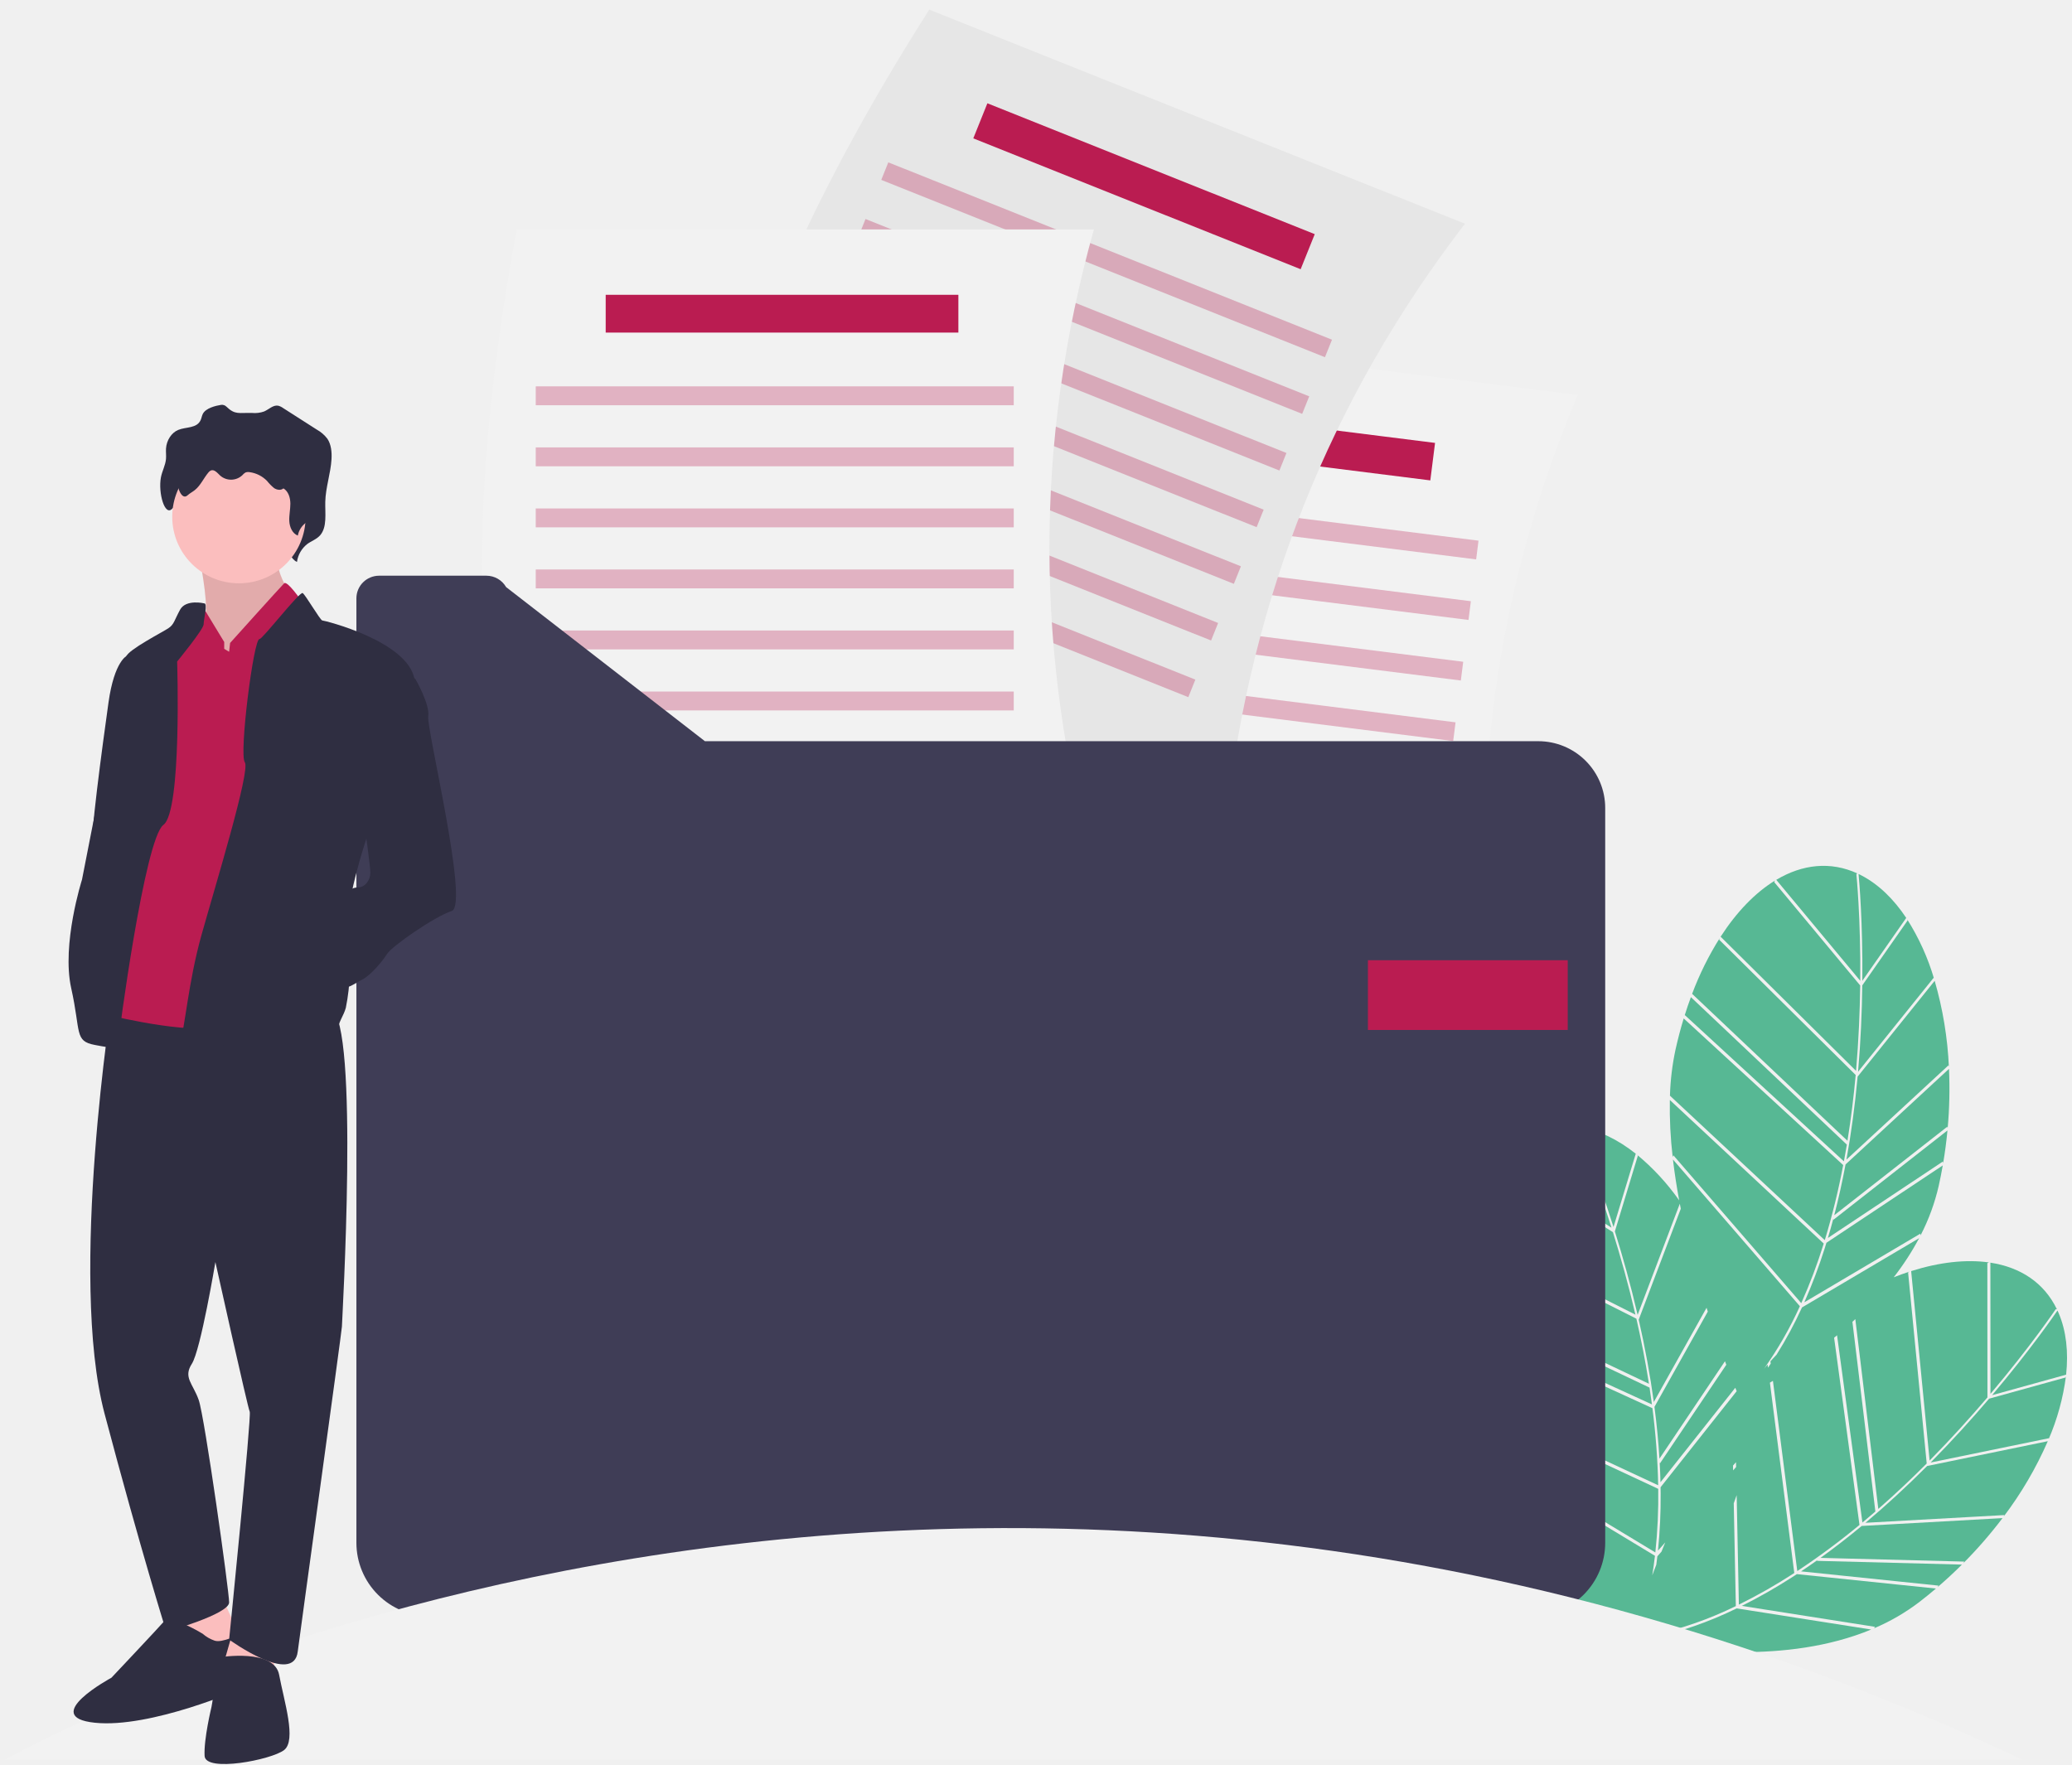
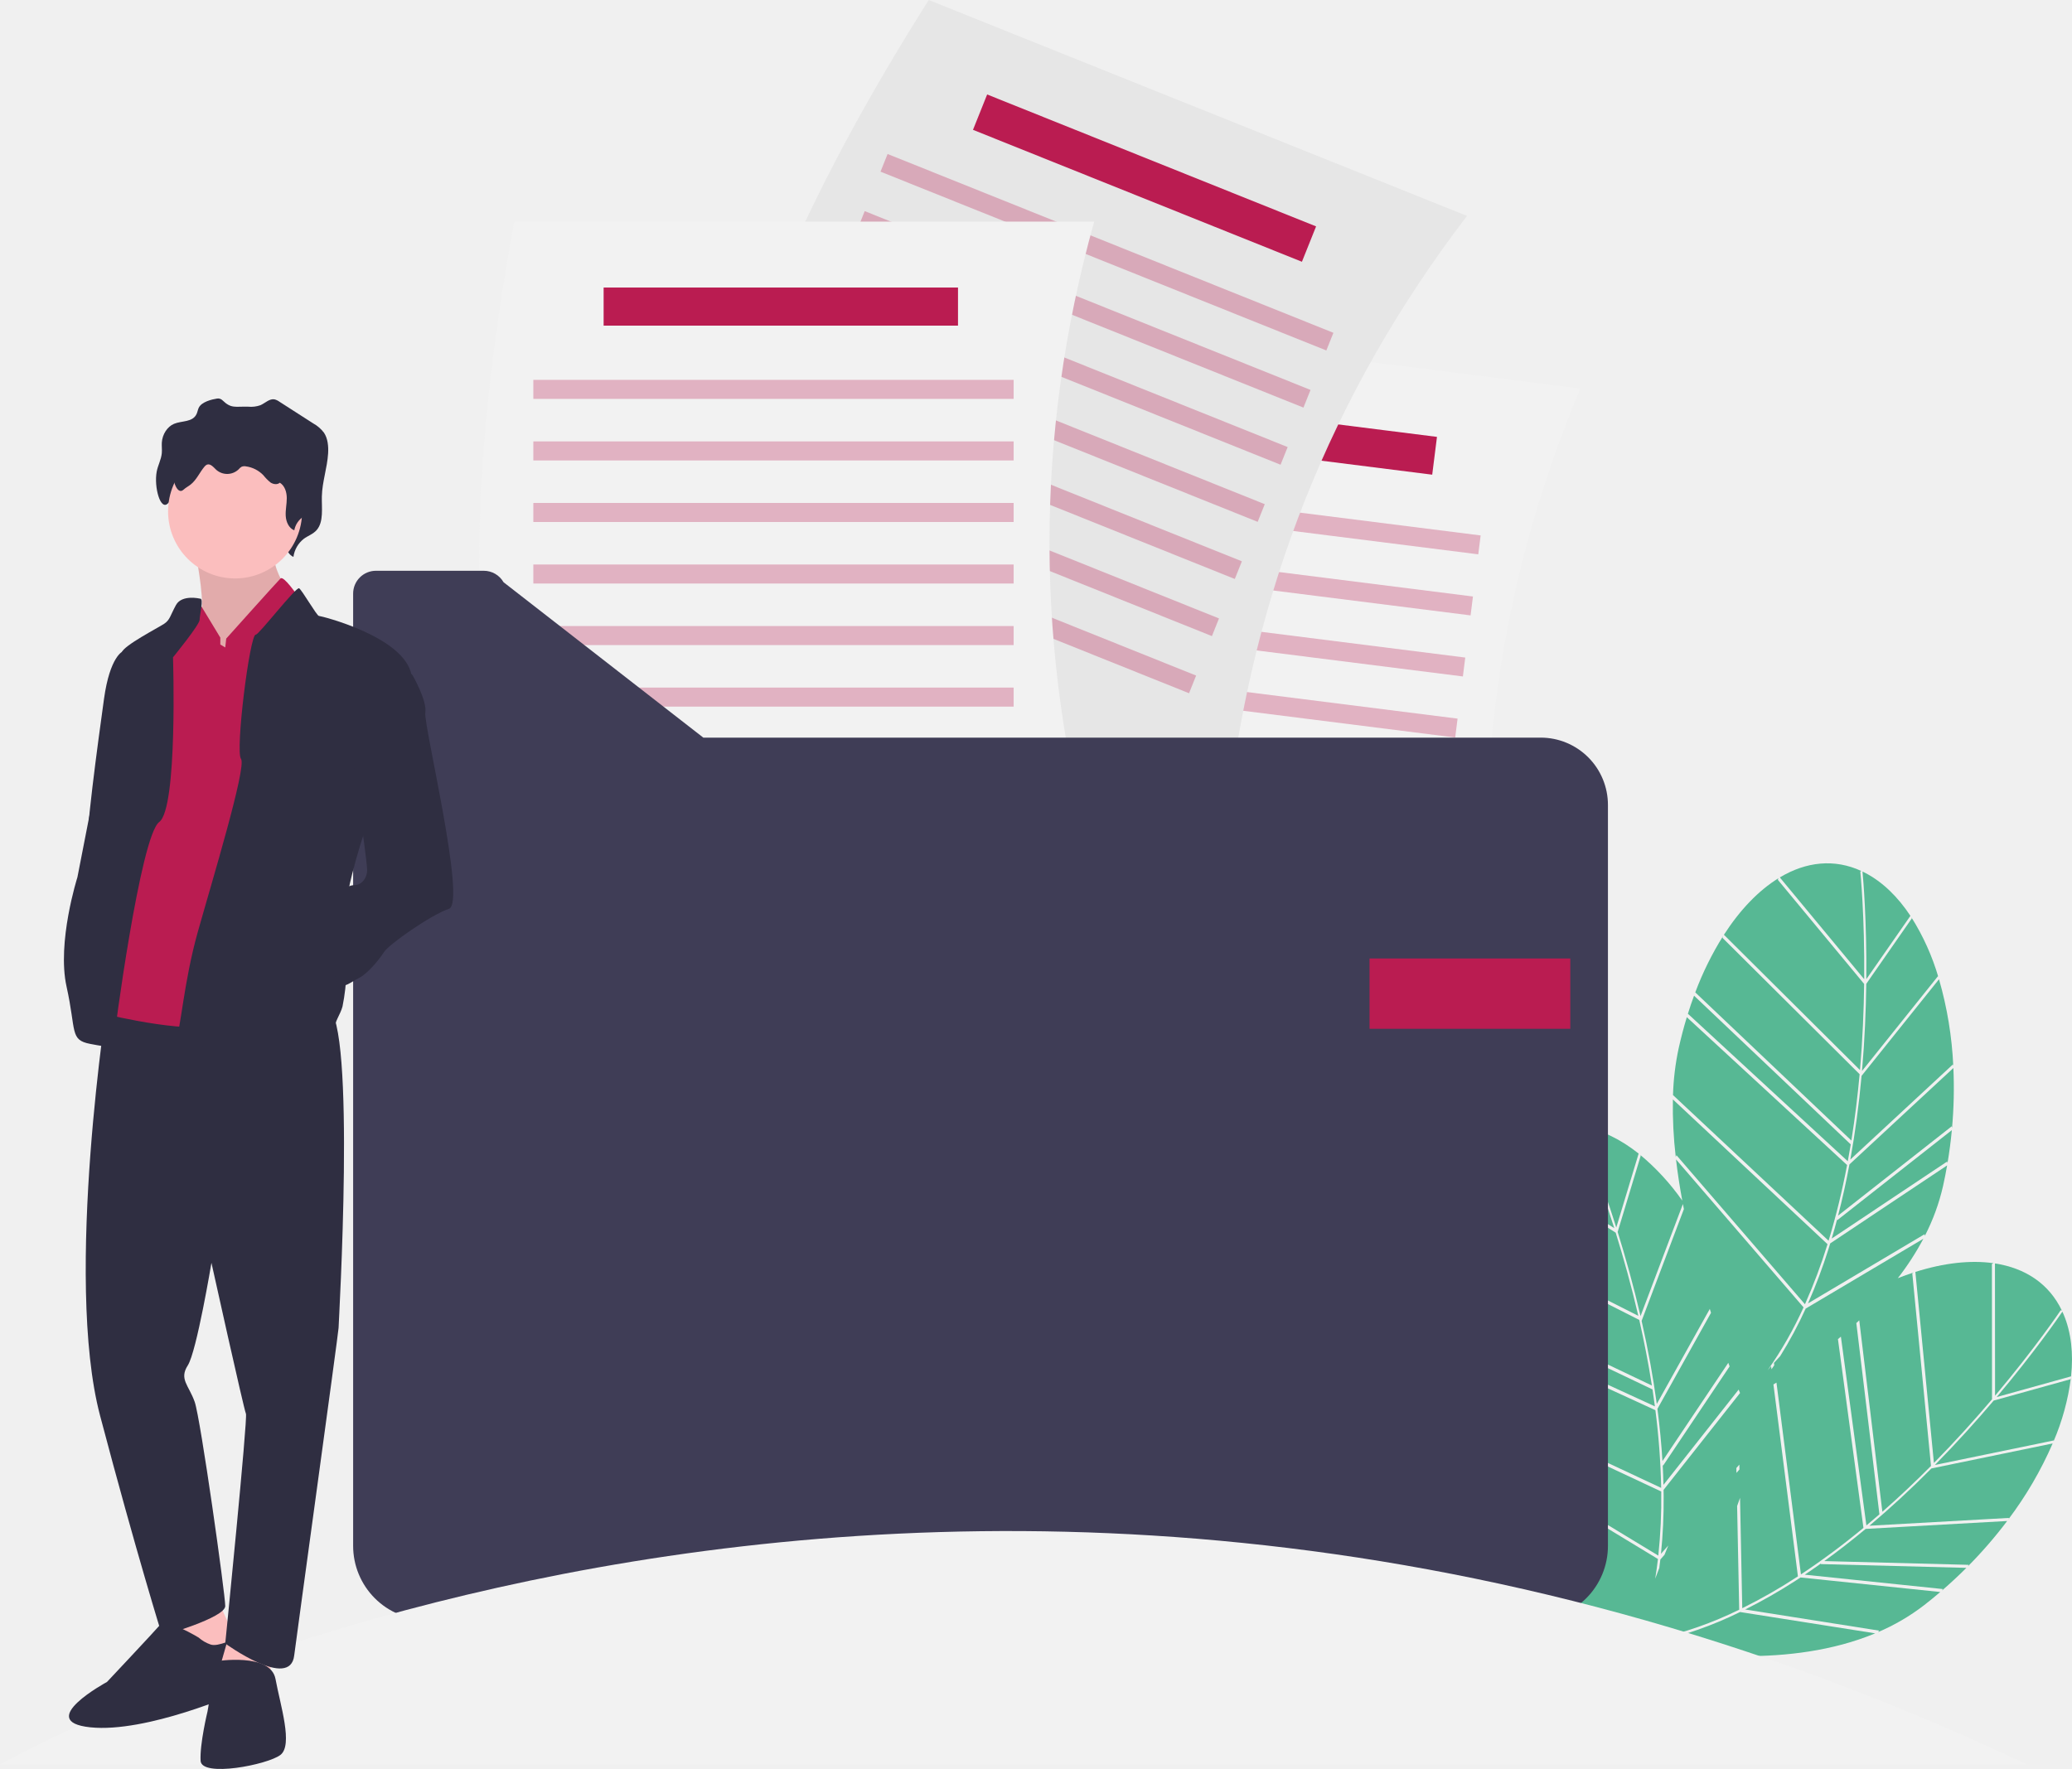
- <svg xmlns="http://www.w3.org/2000/svg" width="209" height="178" viewBox="0 0 209 178" fill="none">
+ <svg xmlns="http://www.w3.org/2000/svg" width="452" height="386" viewBox="0 0 452 386" fill="none">
  <g clip-path="url(#clip0)">
-     <path d="M187.847 99.412C187.813 102.053 187.692 105.012 187.42 108.13L195.048 98.643L195.101 98.792C194.477 96.651 193.553 94.608 192.357 92.725L192.418 92.864L187.847 99.412Z" fill="#57B894" />
-     <path d="M187.852 98.949L192.28 92.607C191.007 90.694 189.482 89.213 187.741 88.31C187.651 88.263 187.56 88.219 187.469 88.176C187.537 88.891 187.906 93.09 187.852 98.949Z" fill="#57B894" />
-     <path d="M196.002 117.359C196.189 116.253 196.335 115.15 196.438 114.049L184.936 123.06L184.92 122.98C184.747 123.63 184.567 124.269 184.379 124.897L195.975 117.184L196.002 117.359Z" fill="#57B894" />
-     <path d="M186.248 116.993L196.542 107.477L196.583 107.642C196.45 104.699 195.969 101.783 195.149 98.953L187.376 108.62C187.107 111.541 186.731 114.332 186.248 116.993Z" fill="#57B894" />
-     <path d="M187.18 108.454L173.41 94.805L173.469 94.639C172.352 96.416 171.418 98.302 170.682 100.267L186.352 115.091C186.725 112.774 186.992 110.536 187.18 108.454Z" fill="#57B894" />
-     <path d="M185.993 117.167C186.098 116.601 186.197 116.038 186.29 115.48L170.561 100.602L170.619 100.434C170.359 101.126 170.115 101.84 169.887 102.577L169.944 102.409L185.993 117.167Z" fill="#57B894" />
-     <path d="M185.018 122.602L196.425 113.667L196.458 113.837C196.638 111.842 196.683 109.836 196.592 107.834L186.158 117.479C185.826 119.252 185.445 120.96 185.018 122.602Z" fill="#57B894" />
-     <path d="M168.793 116.558L181.691 131.472C182.566 129.515 183.323 127.508 183.957 125.462L168.435 110.977C168.401 112.901 168.497 114.826 168.721 116.738L168.793 116.558Z" fill="#57B894" />
-     <path d="M187.249 88.176L187.354 88.121C184.646 86.874 181.812 87.188 179.169 88.764L187.641 98.951C187.697 92.612 187.256 88.238 187.249 88.176Z" fill="#57B894" />
-     <path d="M184.05 125.964C183.466 127.806 182.782 129.615 182.001 131.384L193.703 124.462L193.725 124.635C194.545 123.051 195.161 121.37 195.557 119.632C195.71 118.948 195.845 118.264 195.964 117.578L184.23 125.382C184.17 125.577 184.111 125.772 184.05 125.964Z" fill="#57B894" />
-     <path d="M187.635 99.422L178.969 89.001L179.036 88.842C177.053 90.059 175.182 91.989 173.558 94.501L187.217 108.039C187.483 104.957 187.602 102.033 187.635 99.422Z" fill="#57B894" />
-     <path d="M184.068 125.103C184.822 122.617 185.44 120.094 185.921 117.542L169.833 102.748C169.528 103.748 169.255 104.785 169.014 105.86C168.682 107.4 168.492 108.967 168.446 110.542L184.057 125.11L184.068 125.103Z" fill="#57B894" />
-     <path d="M200.641 141.109C198.926 143.122 196.94 145.324 194.737 147.552L206.678 145.098L206.625 145.247C207.513 143.201 208.107 141.04 208.391 138.828L208.348 138.974L200.641 141.109Z" fill="#57B894" />
-     <path d="M207.66 132.492C207.62 132.398 207.578 132.306 207.536 132.215C207.131 132.809 204.73 136.277 200.941 140.756L208.407 138.688C208.65 136.405 208.423 134.295 207.66 132.492Z" fill="#57B894" />
-     <path d="M183.315 157.4C182.766 157.791 182.219 158.168 181.672 158.532L195.535 159.969L195.444 160.121C196.296 159.388 197.114 158.631 197.898 157.849L183.276 157.472L183.315 157.4Z" fill="#57B894" />
-     <path d="M188.167 153.632L202.181 152.852L202.107 153.005C203.887 150.654 205.381 148.101 206.559 145.4L194.39 147.901C192.316 149.98 190.241 151.89 188.167 153.632Z" fill="#57B894" />
-     <path d="M183.632 157.171L198.131 157.546L198.048 157.698C199.463 156.276 200.78 154.76 201.991 153.16L187.787 153.951C186.397 155.105 185.012 156.178 183.632 157.171Z" fill="#57B894" />
-     <path d="M166.373 165.313C166.469 165.204 166.567 165.093 166.667 164.977C169.584 164.337 172.412 163.35 175.092 162.036L174.882 151.663C174.984 151.392 175.081 151.119 175.175 150.844L175.398 161.886C177.323 160.936 179.189 159.872 180.987 158.699L178.528 139.495C178.628 139.436 178.729 139.375 178.833 139.312L181.288 158.492L181.302 158.493C183.471 157.058 185.561 155.508 187.564 153.849L185.004 134.96C185.103 134.879 185.202 134.797 185.301 134.714L187.86 153.603C188.303 153.234 188.739 152.864 189.167 152.493L186.85 133.356C186.948 133.266 187.046 133.175 187.144 133.083L189.463 152.235C191.232 150.688 192.868 149.134 194.345 147.65L192.467 128.378L192.619 128.287C192.091 128.458 191.555 128.652 191.016 128.864C191.982 127.625 192.84 126.305 193.579 124.918L181.765 131.906C181.018 133.546 180.162 135.135 179.205 136.663C178.995 136.885 178.787 137.11 178.581 137.34L178.611 137.575C178.519 137.711 178.427 137.846 178.334 137.98L178.294 137.668C178.177 137.803 178.06 137.941 177.944 138.079C179.342 136.098 180.55 133.99 181.551 131.783L168.748 116.979C168.909 118.354 169.124 119.735 169.377 121.103C168.168 119.379 166.732 117.826 165.108 116.484L165.208 116.599L162.891 124.234C163.677 126.757 164.479 129.608 165.186 132.657L169.441 121.441C169.473 121.611 169.506 121.78 169.539 121.949L165.296 133.136C165.946 135.997 166.453 138.767 166.818 141.447L172.139 131.939C172.181 132.069 172.222 132.198 172.263 132.326L166.883 141.937C167.116 143.726 167.284 145.467 167.387 147.162L173.996 137.332C174.041 137.453 174.086 137.572 174.13 137.689L167.45 147.622L167.411 147.551C167.448 148.223 167.474 148.886 167.49 149.541L175.036 140.011C175.086 140.134 175.133 140.248 175.176 140.353L167.499 150.048C167.502 150.251 167.506 150.455 167.508 150.657C167.523 152.589 167.434 154.52 167.239 156.442L167.972 155.611C167.842 155.925 167.716 156.234 167.593 156.539L167.176 157.012C167.143 157.298 167.107 157.582 167.068 157.864C166.926 158.23 166.79 158.587 166.659 158.934C166.765 158.281 166.857 157.623 166.934 156.961L150.17 146.829C154.999 157.319 163.512 167.072 164.057 167.691C164.423 166.902 164.753 166.096 165.048 165.272C165.148 165.256 165.248 165.24 165.348 165.223C165.313 165.322 165.279 165.422 165.244 165.52C165.192 165.529 165.139 165.538 165.087 165.546C165.13 165.556 165.176 165.566 165.223 165.576C165.014 166.153 164.79 166.718 164.552 167.268C164.887 166.931 165.39 166.409 165.998 165.734C169.849 166.48 180.18 167.953 188.745 164.4L175.178 162.267C172.381 163.643 169.423 164.667 166.373 165.313ZM174.806 147.86L175.108 147.517L175.118 148.004L174.816 148.347L174.806 147.86Z" fill="#57B894" />
-     <path d="M207.366 132.074L207.481 132.099C206.194 129.415 203.81 127.854 200.767 127.387L200.777 140.622C204.874 135.775 207.331 132.126 207.366 132.074Z" fill="#57B894" />
-     <path d="M180.737 159.144C179.109 160.191 177.426 161.15 175.693 162.015L189.132 164.128L189.039 164.275C190.683 163.577 192.232 162.674 193.649 161.587C194.204 161.158 194.746 160.717 195.276 160.265L181.248 158.811C181.077 158.922 180.907 159.035 180.737 159.144Z" fill="#57B894" />
-     <path d="M194.638 147.353C196.815 145.149 198.776 142.972 200.471 140.983L200.461 127.444L200.614 127.363C198.308 127.04 195.633 127.336 192.776 128.238L194.638 147.353Z" fill="#57B894" />
-     <path d="M164.997 116.395C163.194 114.969 161.285 114.03 159.349 113.708C159.248 113.691 159.148 113.677 159.049 113.664C159.335 114.323 160.987 118.203 162.752 123.792L164.997 116.395Z" fill="#57B894" />
-     <path d="M165.059 133.039L147.732 124.304L147.738 124.127C147.226 126.162 146.923 128.243 146.831 130.339L166.328 139.606C165.965 137.287 165.525 135.077 165.059 133.039Z" fill="#57B894" />
-     <path d="M166.388 139.994L146.819 130.693L146.822 130.516C146.789 131.254 146.778 132.009 146.79 132.78L146.792 132.602L166.629 141.689C166.554 141.119 166.473 140.554 166.388 139.994Z" fill="#57B894" />
-     <path d="M167.265 150.209L148.013 141.219C148.578 143.06 149.265 144.861 150.071 146.61L150.084 146.417L166.972 156.623C167.198 154.493 167.296 152.351 167.265 150.209Z" fill="#57B894" />
-     <path d="M158.839 113.731L158.922 113.648C155.96 113.295 153.362 114.468 151.337 116.782L162.551 123.859C160.64 117.812 158.865 113.789 158.839 113.731Z" fill="#57B894" />
-     <path d="M162.692 124.309L151.221 117.07L151.235 116.898C149.727 118.667 148.545 121.079 147.78 123.969L164.965 132.634C164.263 129.62 163.47 126.802 162.692 124.309Z" fill="#57B894" />
-     <path d="M167.259 149.832C167.205 147.236 167.011 144.645 166.678 142.07L146.792 132.961C146.812 134.006 146.874 135.076 146.978 136.173C147.14 137.74 147.445 139.289 147.889 140.801L167.25 149.842L167.259 149.832Z" fill="#57B894" />
-     <path d="M151.054 103.849L93.299 96.588C90.681 74.87 94.636 53.667 101.388 32.582L159.144 39.843C150.428 60.529 147.87 81.879 151.054 103.849Z" fill="#F2F2F2" />
-     <path d="M144.752 44.684L109.457 40.246L108.979 44.028L144.274 48.466L144.752 44.684Z" fill="#BA1C51" />
-     <path opacity="0.3" d="M149.136 54.546L101.298 48.531L101.059 50.422L148.897 56.437L149.136 54.546Z" fill="#BA1C51" />
-     <path opacity="0.3" d="M148.364 60.655L100.526 54.641L100.287 56.532L148.125 62.546L148.364 60.655Z" fill="#BA1C51" />
-     <path opacity="0.3" d="M147.592 66.764L99.754 60.75L99.515 62.641L147.353 68.656L147.592 66.764Z" fill="#BA1C51" />
-     <path opacity="0.3" d="M146.82 72.874L98.982 66.859L98.743 68.751L146.581 74.765L146.82 72.874Z" fill="#BA1C51" />
-     <path opacity="0.3" d="M146.048 78.985L98.21 72.971L97.971 74.862L145.809 80.876L146.048 78.985Z" fill="#BA1C51" />
-     <path opacity="0.3" d="M145.276 85.094L97.438 79.08L97.199 80.971L145.037 86.986L145.276 85.094Z" fill="#BA1C51" />
-     <path opacity="0.3" d="M144.503 91.204L96.665 85.189L96.427 87.081L144.264 93.095L144.503 91.204Z" fill="#BA1C51" />
-     <path d="M123.704 82.453L69.67 60.852C72.647 39.18 81.853 19.666 93.734 0.971L147.768 22.572C134.089 40.385 126.197 60.395 123.704 82.453Z" fill="#E6E6E6" />
-     <path d="M132.617 23.623L99.596 10.422L98.174 13.96L131.195 27.161L132.617 23.623Z" fill="#BA1C51" />
-     <path opacity="0.3" d="M134.357 34.271L89.602 16.379L88.891 18.148L133.646 36.04L134.357 34.271Z" fill="#BA1C51" />
-     <path opacity="0.3" d="M132.06 39.986L87.304 22.094L86.594 23.863L131.349 41.755L132.06 39.986Z" fill="#BA1C51" />
-     <path opacity="0.3" d="M129.763 45.701L85.007 27.809L84.296 29.578L129.052 47.47L129.763 45.701Z" fill="#BA1C51" />
-     <path opacity="0.3" d="M127.466 51.417L82.71 33.525L81.999 35.295L126.755 53.187L127.466 51.417Z" fill="#BA1C51" />
-     <path opacity="0.3" d="M125.169 57.134L80.413 39.242L79.702 41.011L124.458 58.903L125.169 57.134Z" fill="#BA1C51" />
-     <path opacity="0.3" d="M122.871 62.851L78.116 44.959L77.405 46.728L122.161 64.62L122.871 62.851Z" fill="#BA1C51" />
-     <path opacity="0.3" d="M120.575 68.566L75.819 50.674L75.108 52.443L119.864 70.335L120.575 68.566Z" fill="#BA1C51" />
-     <path d="M110.341 87.657H52.129C46.808 66.436 48.073 44.907 52.129 23.145H110.341C104.288 44.755 104.427 66.257 110.341 87.657Z" fill="#F2F2F2" />
-     <path d="M96.67 29.742H61.096V33.554H96.67V29.742Z" fill="#BA1C51" />
-     <path opacity="0.3" d="M102.256 38.978H54.04V40.885H102.256V38.978Z" fill="#BA1C51" />
-     <path opacity="0.3" d="M102.256 45.137H54.04V47.043H102.256V45.137Z" fill="#BA1C51" />
-     <path opacity="0.3" d="M102.256 51.295H54.04V53.201H102.256V51.295Z" fill="#BA1C51" />
-     <path opacity="0.3" d="M102.256 57.453H54.04V59.359H102.256V57.453Z" fill="#BA1C51" />
-     <path opacity="0.3" d="M102.256 63.611H54.04V65.517H102.256V63.611Z" fill="#BA1C51" />
-     <path opacity="0.3" d="M102.256 69.768H54.04V71.674H102.256V69.768Z" fill="#BA1C51" />
-     <path opacity="0.3" d="M102.256 75.926H54.04V77.832H102.256V75.926Z" fill="#BA1C51" />
-     <path d="M71.103 74.778L51.048 59.227C50.847 58.879 50.558 58.59 50.21 58.389C49.861 58.188 49.466 58.082 49.063 58.082H38.239C37.632 58.082 37.05 58.323 36.62 58.751C36.191 59.179 35.95 59.76 35.95 60.365V155.652C35.95 157.616 36.732 159.5 38.125 160.889C39.517 162.278 41.406 163.058 43.376 163.058H154.489C155.464 163.058 156.43 162.866 157.331 162.494C158.232 162.122 159.05 161.576 159.74 160.889C160.429 160.201 160.976 159.384 161.35 158.486C161.723 157.587 161.915 156.624 161.915 155.652V81.51C161.915 79.724 161.204 78.012 159.938 76.75C158.672 75.487 156.955 74.778 155.165 74.778H71.103Z" fill="#3F3D56" />
-     <path d="M158.136 96.875H137.981V103.911H158.136V96.875Z" fill="#BA1C51" />
-     <path d="M0.5 177.535C0.5 177.535 92.678 124.955 203.987 177.535H0.5Z" fill="#F2F2F2" />
-     <path d="M20.242 56.874C20.242 56.874 21.231 62.104 20.539 62.498C19.979 62.849 19.45 63.245 18.956 63.683L20.737 66.149L24.991 67.037L29.047 63.288V59.538C29.047 59.538 27.86 57.663 28.057 56.479C28.255 55.295 20.242 56.874 20.242 56.874Z" fill="#FBBEBE" />
-     <path opacity="0.1" d="M20.242 56.874C20.242 56.874 21.231 62.104 20.539 62.498C19.979 62.849 19.45 63.245 18.956 63.683L20.737 66.149L24.991 67.037L29.047 63.288V59.538C29.047 59.538 27.86 57.663 28.057 56.479C28.255 55.295 20.242 56.874 20.242 56.874Z" fill="black" />
-     <path d="M13.416 65.853L12.822 66.15C12.822 66.15 11.536 66.643 10.942 70.886C10.349 75.129 8.964 85.292 9.36 85.588C9.755 85.884 9.557 87.858 9.557 87.858L12.525 72.366L13.416 65.853Z" fill="#2F2E41" />
-     <path d="M20.451 41.771C20.36 41.959 20.329 42.179 20.244 42.371C19.858 43.243 18.761 43.048 17.969 43.377C17.298 43.656 16.798 44.423 16.745 45.251C16.723 45.603 16.775 45.958 16.743 46.308C16.685 46.956 16.35 47.526 16.231 48.163C15.941 49.708 16.617 52.149 17.379 51.315C17.62 51.052 17.921 50.878 18.181 50.641C18.855 50.026 19.199 49.048 19.747 48.281C19.817 48.168 19.912 48.074 20.026 48.006C20.426 47.807 20.783 48.338 21.099 48.687C21.26 48.862 21.457 49.001 21.676 49.095C21.896 49.189 22.132 49.235 22.371 49.231C22.61 49.226 22.844 49.171 23.06 49.069C23.275 48.967 23.467 48.82 23.621 48.639C23.718 48.498 23.838 48.376 23.976 48.277C24.131 48.206 24.305 48.189 24.47 48.228C25.251 48.365 25.954 48.783 26.447 49.402C26.711 49.725 26.932 50.105 27.249 50.355C27.566 50.605 28.028 50.687 28.314 50.39C28.888 50.795 29.102 51.655 29.104 52.438C29.105 53.221 28.945 53.998 28.984 54.78C29.023 55.562 29.331 56.405 29.955 56.692C30.053 55.98 30.424 55.334 30.989 54.888C31.414 54.573 31.931 54.416 32.291 54.004C33.011 53.179 32.783 51.807 32.81 50.63C32.844 49.178 33.349 47.79 33.438 46.341C33.483 45.617 33.407 44.841 33.026 44.269C32.736 43.887 32.37 43.57 31.95 43.339L28.554 41.166C28.403 41.055 28.232 40.974 28.051 40.928C27.551 40.839 27.119 41.306 26.645 41.512C26.25 41.652 25.828 41.703 25.411 41.661C24.093 41.626 23.722 41.881 22.836 41.025C22.767 40.955 22.682 40.903 22.589 40.872C22.496 40.841 22.397 40.832 22.3 40.846C21.77 40.93 20.741 41.168 20.451 41.771Z" fill="#2F2E41" />
-     <path d="M22.32 160.975L24.397 165.513L20.341 166.895L18.263 165.81L18.758 160.975H22.32Z" fill="#FBBEBE" />
-     <path d="M20.44 164.824C20.44 164.824 17.175 162.85 16.582 163.541C15.988 164.232 11.239 169.264 11.239 169.264C11.239 169.264 3.918 173.211 9.557 173.803C15.197 174.395 24.397 170.35 24.397 170.35C24.397 170.35 24.892 165.021 24.496 164.923C24.1 164.824 22.419 165.811 21.627 165.515C21.19 165.364 20.787 165.129 20.44 164.824Z" fill="#2F2E41" />
-     <path d="M27.662 165.81V169.856L22.32 168.672L23.507 164.527L27.662 165.81Z" fill="#FBBEBE" />
-     <path d="M22.221 167.191C22.221 167.191 27.662 166.303 28.156 168.967C28.651 171.631 29.937 175.578 28.651 176.565C27.365 177.552 20.737 178.834 20.638 177.157C20.539 175.479 21.33 172.223 21.33 172.223C21.33 172.223 21.825 169.658 21.528 168.967C21.231 168.276 22.221 167.191 22.221 167.191Z" fill="#2F2E41" />
-     <path d="M11.353 100.562C11.353 100.562 6.886 128.808 10.547 142.623C14.207 156.437 16.779 164.627 16.779 164.627C16.779 164.627 23.111 162.851 23.111 161.667C23.111 160.482 20.638 142.919 20.044 141.241C19.451 139.564 18.461 138.972 19.352 137.59C20.242 136.209 21.726 127.328 21.726 127.328C21.726 127.328 24.991 142.031 25.189 142.425C25.386 142.82 23.111 165.416 23.111 165.416C23.111 165.416 29.642 170.143 30.036 166.6C30.135 165.712 34.488 134.235 34.488 133.841C34.488 133.446 36.269 103.252 33.4 101.772C30.531 100.292 11.353 100.562 11.353 100.562Z" fill="#2F2E41" />
-     <path d="M24.1 58.849C27.816 58.849 30.828 55.845 30.828 52.139C30.828 48.434 27.816 45.43 24.1 45.43C20.385 45.43 17.373 48.434 17.373 52.139C17.373 55.845 20.385 58.849 24.1 58.849Z" fill="#FBBEBE" />
-     <path d="M22.616 65.46V64.769L20.638 61.513C20.638 61.513 18.659 61.71 18.362 62.598C18.066 63.486 14.702 70.591 14.702 70.591L11.14 102.462C11.14 102.462 20.934 104.83 22.419 103.153C23.902 101.476 29.541 64.966 29.541 64.966L30.333 60.526C30.333 60.526 28.974 58.553 28.664 58.849C28.354 59.145 23.21 64.868 23.21 64.868L23.111 65.756L22.616 65.46Z" fill="#BA1C51" />
-     <path d="M20.588 60.871C20.588 60.871 18.758 60.427 18.164 61.513C17.571 62.598 17.571 62.993 16.977 63.387C16.384 63.782 12.921 65.558 12.723 66.249C12.525 66.94 8.271 88.746 8.271 88.746C8.271 88.746 6.194 95.259 7.183 99.699C8.172 104.139 7.48 105.028 9.557 105.422C11.635 105.817 11.932 105.817 11.932 105.225C11.932 104.633 14.603 84.602 16.483 83.221C18.362 81.839 17.868 66.742 17.868 66.742C17.868 66.742 20.539 63.486 20.539 62.993C20.539 62.499 20.984 60.834 20.588 60.871Z" fill="#2F2E41" />
-     <path d="M26.178 64.472C26.454 64.517 30.234 59.637 30.531 59.834C30.828 60.031 32.312 62.597 32.51 62.597C32.707 62.597 41.117 64.669 41.809 68.517C42.502 72.365 36.961 84.601 36.961 84.601C36.961 84.601 34.587 91.607 35.082 94.666C35.417 96.995 35.35 99.365 34.884 101.671C34.686 102.461 33.993 103.349 34.191 103.744C34.389 104.138 29.838 103.25 27.959 104.336C26.079 105.421 17.67 106.21 18.165 105.026C18.659 103.842 18.956 99.205 20.341 94.271C21.726 89.337 25.288 77.694 24.694 76.904C24.1 76.115 25.584 64.373 26.178 64.472Z" fill="#2F2E41" />
-     <path d="M40.622 67.334L41.908 68.518C41.908 68.518 43.392 71.084 43.194 72.268C42.996 73.452 47.349 91.312 45.568 91.904C43.788 92.496 39.533 95.456 39.039 96.245C38.544 97.035 37.357 98.416 36.566 98.811C35.774 99.206 34.983 99.896 34.488 99.501C33.993 99.107 32.905 91.016 33.697 90.72C34.488 90.424 35.279 89.535 36.071 89.535C36.862 89.535 37.357 88.746 37.357 88.055C37.357 87.365 36.763 83.22 36.763 83.22L35.477 73.452L40.622 67.334Z" fill="#2F2E41" />
-     <path d="M21.638 42.755C21.558 42.898 21.529 43.064 21.454 43.209C21.113 43.868 20.143 43.72 19.443 43.969C19.147 44.08 18.889 44.272 18.697 44.522C18.506 44.773 18.389 45.072 18.361 45.386C18.341 45.652 18.387 45.92 18.359 46.185C18.307 46.675 18.011 47.106 17.906 47.587C17.65 48.755 18.247 50.601 18.922 49.97C19.134 49.771 19.401 49.64 19.63 49.461C20.227 48.996 20.531 48.256 21.015 47.676C21.08 47.589 21.164 47.517 21.262 47.468C21.616 47.318 21.931 47.72 22.211 47.983C22.521 48.255 22.921 48.401 23.333 48.394C23.745 48.388 24.14 48.228 24.441 47.947C24.529 47.838 24.635 47.746 24.755 47.673C24.894 47.619 25.045 47.607 25.191 47.637C25.857 47.728 26.473 48.041 26.939 48.524C27.149 48.788 27.387 49.03 27.649 49.244C27.929 49.433 28.338 49.496 28.59 49.271C29.098 49.577 29.287 50.227 29.289 50.819C29.29 51.411 29.148 51.999 29.182 52.59C29.217 53.18 29.489 53.818 30.041 54.035C30.092 53.757 30.199 53.493 30.357 53.259C30.514 53.024 30.718 52.824 30.955 52.671C31.331 52.433 31.788 52.314 32.106 52.003C32.743 51.379 32.541 50.342 32.566 49.452C32.596 48.355 33.042 47.305 33.121 46.21C33.16 45.663 33.094 45.076 32.756 44.643C32.49 44.347 32.167 44.108 31.805 43.941L28.803 42.298C28.666 42.213 28.515 42.152 28.357 42.118C27.915 42.05 27.533 42.404 27.114 42.56C26.761 42.666 26.391 42.704 26.023 42.672C24.858 42.646 24.53 42.839 23.746 42.191C23.681 42.137 23.605 42.097 23.524 42.074C23.442 42.051 23.357 42.045 23.273 42.056C22.804 42.12 21.894 42.299 21.638 42.755Z" fill="#2F2E41" />
+     <path d="M407.12 214.681C407.046 220.441 406.783 226.894 406.192 233.693L422.767 213.005L422.884 213.329C421.527 208.66 419.52 204.206 416.921 200.098L417.052 200.402L407.12 214.681Z" fill="#57B894" />
+     <path d="M407.131 213.671L416.752 199.839C413.986 195.668 410.673 192.439 406.89 190.469C406.693 190.366 406.496 190.271 406.298 190.176C406.445 191.735 407.247 200.892 407.131 213.671Z" fill="#57B894" />
+     <path d="M424.84 253.821C425.247 251.409 425.563 249.003 425.789 246.602L400.793 266.252L400.759 266.079C400.383 267.496 399.991 268.889 399.582 270.258L424.781 253.439L424.84 253.821Z" fill="#57B894" />
+     <path d="M403.644 253.02L426.015 232.267L426.103 232.626C425.815 226.209 424.769 219.848 422.987 213.678L406.095 234.759C405.513 241.129 404.695 247.216 403.644 253.02Z" fill="#57B894" />
+     <path d="M405.67 234.401L375.746 204.635L375.876 204.271C373.449 208.148 371.419 212.261 369.818 216.546L403.872 248.873C404.682 243.82 405.261 238.94 405.67 234.401Z" fill="#57B894" />
+     <path d="M403.09 253.395C403.319 252.161 403.534 250.935 403.735 249.717L369.555 217.271L369.682 216.904C369.116 218.414 368.586 219.972 368.09 221.579L368.214 221.212L403.09 253.395Z" fill="#57B894" />
+     <path d="M400.971 265.254L425.759 245.767L425.831 246.139C426.223 241.787 426.321 237.413 426.124 233.047L403.45 254.081C402.727 257.947 401.901 261.671 400.971 265.254Z" fill="#57B894" />
+     <path d="M365.715 252.075L393.743 284.598C395.645 280.331 397.289 275.955 398.667 271.491L364.936 239.902C364.862 244.1 365.07 248.298 365.557 252.468L365.715 252.075Z" fill="#57B894" />
+     <path d="M405.82 190.174L406.048 190.056C400.164 187.334 394.004 188.02 388.261 191.457L406.671 213.673C406.793 199.847 405.834 190.311 405.82 190.174Z" fill="#57B894" />
+     <path d="M398.868 272.584C397.599 276.602 396.113 280.548 394.416 284.404L419.845 269.31L419.893 269.686C421.675 266.232 423.013 262.566 423.874 258.775C424.206 257.284 424.501 255.792 424.759 254.297L399.259 271.316C399.129 271.74 399.001 272.166 398.868 272.584Z" fill="#57B894" />
+     <path d="M406.659 214.704L387.828 191.978L387.972 191.631C383.663 194.286 379.598 198.493 376.069 203.973L405.75 233.496C406.329 226.774 406.588 220.397 406.659 214.704Z" fill="#57B894" />
+     <path d="M398.908 270.708C400.545 265.288 401.89 259.784 402.935 254.22L367.973 221.957C367.311 224.137 366.718 226.399 366.194 228.743C365.474 232.102 365.06 235.52 364.96 238.954L398.884 270.724L398.908 270.708Z" fill="#57B894" />
+     <path d="M434.922 305.613C431.195 310.003 426.88 314.804 422.093 319.664L448.041 314.312L447.925 314.636C449.855 310.174 451.147 305.462 451.763 300.639L451.67 300.957L434.922 305.613Z" fill="#57B894" />
+     <path d="M450.173 286.818C450.087 286.614 449.996 286.414 449.904 286.215C449.024 287.51 443.807 295.074 435.574 304.842L451.798 300.332C452.325 295.353 451.832 290.751 450.173 286.818Z" fill="#57B894" />
+     <path d="M397.271 341.139C396.078 341.99 394.888 342.813 393.701 343.606L423.827 346.74L423.628 347.072C425.479 345.474 427.256 343.823 428.96 342.117L397.186 341.294L397.271 341.139Z" fill="#57B894" />
+     <path d="M407.814 332.923L438.268 331.221L438.107 331.554C441.975 326.428 445.222 320.861 447.781 314.971L421.338 320.424C416.83 324.958 412.322 329.124 407.814 332.923Z" fill="#57B894" />
+     <path d="M397.96 340.64L429.469 341.457L429.287 341.79C432.362 338.687 435.225 335.381 437.855 331.893L406.989 333.617C403.968 336.133 400.959 338.474 397.96 340.64Z" fill="#57B894" />
+     <path d="M360.454 358.398C360.664 358.159 360.876 357.917 361.095 357.663C367.432 356.269 373.578 354.116 379.401 351.25L378.946 328.629C379.166 328.038 379.379 327.443 379.583 326.843L380.067 350.924C384.25 348.852 388.305 346.531 392.211 343.973L386.868 302.093C387.085 301.964 387.306 301.831 387.531 301.694L392.867 343.521L392.896 343.524C397.61 340.395 402.153 337.014 406.504 333.396L400.941 292.204C401.156 292.027 401.371 291.848 401.586 291.667L407.148 332.861C408.111 332.056 409.058 331.249 409.989 330.439L404.952 288.705C405.165 288.508 405.378 288.31 405.591 288.11L410.631 329.876C414.476 326.502 418.031 323.113 421.239 319.878L417.158 277.849L417.49 277.652C416.341 278.024 415.178 278.447 414.005 278.909C416.106 276.207 417.969 273.328 419.575 270.305L393.903 285.543C392.278 289.12 390.42 292.586 388.34 295.918C387.884 296.402 387.43 296.892 386.983 297.395L387.048 297.906C386.849 298.203 386.648 298.497 386.447 298.789L386.36 298.109C386.105 298.404 385.852 298.704 385.6 299.005C388.637 294.685 391.262 290.088 393.438 285.275L365.615 252.99C365.965 255.989 366.432 259.002 366.983 261.985C364.356 258.226 361.235 254.838 357.705 251.912L357.924 252.161L352.887 268.813C354.596 274.314 356.338 280.533 357.876 287.181L367.121 262.722C367.191 263.092 367.263 263.461 367.335 263.83L358.113 288.226C359.526 294.464 360.629 300.506 361.421 306.351L372.986 285.615C373.075 285.898 373.164 286.18 373.254 286.459L361.564 307.42C362.07 311.32 362.435 315.118 362.657 318.813L377.02 297.377C377.118 297.641 377.215 297.901 377.31 298.155L362.796 319.817L362.71 319.663C362.79 321.127 362.847 322.573 362.881 324.002L379.28 303.218C379.389 303.487 379.49 303.736 379.583 303.964L362.901 325.107C362.908 325.55 362.918 325.995 362.921 326.434C362.955 330.648 362.76 334.86 362.336 339.052L363.929 337.239C363.647 337.923 363.373 338.598 363.106 339.263L362.2 340.294C362.128 340.919 362.049 341.537 361.966 342.152C361.657 342.95 361.36 343.728 361.075 344.487C361.307 343.061 361.507 341.626 361.675 340.183L325.245 318.087C335.738 340.965 354.238 362.233 355.421 363.583C356.217 361.863 356.935 360.105 357.575 358.307C357.792 358.273 358.009 358.237 358.226 358.202C358.151 358.417 358.078 358.634 358.001 358.848C357.888 358.867 357.774 358.888 357.66 358.906C357.754 358.927 357.853 358.948 357.956 358.971C357.501 360.23 357.014 361.46 356.497 362.662C357.226 361.925 358.318 360.787 359.641 359.315C368.009 360.943 390.459 364.154 409.071 356.407L379.588 351.754C373.511 354.755 367.083 356.987 360.454 358.398ZM378.78 320.335L379.437 319.587L379.458 320.65L378.801 321.398L378.78 320.335Z" fill="#57B894" />
+     <path d="M449.537 285.909L449.787 285.964C446.99 280.111 441.809 276.707 435.195 275.688L435.217 304.551C444.122 293.981 449.46 286.024 449.537 285.909Z" fill="#57B894" />
+     <path d="M391.669 344.942C388.132 347.226 384.473 349.316 380.709 351.202L409.912 355.812L409.71 356.132C413.283 354.609 416.649 352.64 419.728 350.27C420.933 349.334 422.112 348.372 423.263 347.386L392.779 344.215C392.409 344.458 392.039 344.704 391.669 344.942Z" fill="#57B894" />
+     <path d="M421.878 319.231C426.607 314.423 430.87 309.677 434.553 305.338L434.53 275.812L434.862 275.637C429.852 274.93 424.04 275.576 417.83 277.543L421.878 319.231Z" fill="#57B894" />
+     <path d="M357.465 251.718C353.546 248.607 349.398 246.56 345.192 245.857C344.973 245.821 344.755 245.791 344.538 245.762C345.16 247.199 348.75 255.659 352.586 267.848L357.465 251.718Z" fill="#57B894" />
+     <path d="M357.599 288.016L319.948 268.966L319.959 268.58C318.848 273.018 318.188 277.557 317.988 282.128L360.357 302.336C359.568 297.28 358.611 292.459 357.599 288.016Z" fill="#57B894" />
+     <path d="M360.488 303.182L317.962 282.899L317.969 282.512C317.898 284.122 317.874 285.769 317.899 287.45L317.904 287.063L361.011 306.88C360.847 305.635 360.673 304.402 360.488 303.182Z" fill="#57B894" />
+     <path d="M362.392 325.456L320.557 305.85C321.784 309.864 323.277 313.792 325.029 317.607L325.058 317.185L361.756 339.444C362.247 334.798 362.46 330.127 362.392 325.456Z" fill="#57B894" />
+     <path d="M344.084 245.909L344.263 245.726C337.827 244.958 332.181 247.516 327.781 252.562L352.149 267.994C347.996 254.808 344.139 246.034 344.084 245.909Z" fill="#57B894" />
+     <path d="M352.457 268.976L327.529 253.19L327.559 252.814C324.281 256.672 321.714 261.932 320.05 268.235L357.395 287.129C355.87 280.557 354.146 274.413 352.457 268.976Z" fill="#57B894" />
+     <path d="M362.379 324.638C362.263 318.977 361.841 313.327 361.117 307.712L317.904 287.846C317.948 290.124 318.083 292.458 318.308 294.85C318.66 298.267 319.323 301.646 320.288 304.943L362.361 324.661L362.379 324.638Z" fill="#57B894" />
+     <path d="M327.166 224.358L201.659 208.523C195.97 161.161 204.564 114.922 219.237 68.939L344.744 84.775C325.806 129.886 320.247 176.446 327.166 224.358Z" fill="#F2F2F2" />
+     <path d="M313.471 95.33L236.772 85.652L235.734 93.9L312.433 103.578L313.471 95.33Z" fill="#BA1C51" />
+     <path opacity="0.3" d="M322.998 116.835L219.043 103.719L218.523 107.843L322.479 120.959L322.998 116.835Z" fill="#BA1C51" />
+     <path opacity="0.3" d="M321.32 130.159L217.365 117.043L216.845 121.167L320.801 134.283L321.32 130.159Z" fill="#BA1C51" />
+     <path opacity="0.3" d="M319.642 143.483L215.687 130.367L215.167 134.491L319.123 147.607L319.642 143.483Z" fill="#BA1C51" />
+     <path opacity="0.3" d="M317.964 156.808L214.009 143.691L213.489 147.815L317.445 160.932L317.964 156.808Z" fill="#BA1C51" />
+     <path opacity="0.3" d="M316.287 170.13L212.331 157.014L211.812 161.138L315.767 174.254L316.287 170.13Z" fill="#BA1C51" />
+     <path opacity="0.3" d="M314.608 183.456L210.653 170.34L210.133 174.464L314.089 187.58L314.608 183.456Z" fill="#BA1C51" />
+     <path opacity="0.3" d="M312.931 196.778L208.975 183.662L208.456 187.786L312.411 200.902L312.931 196.778Z" fill="#BA1C51" />
+     <path d="M267.732 177.697L150.312 130.589C156.782 83.327 176.785 40.77 202.605 0L320.025 47.108C290.298 85.954 273.15 129.591 267.732 177.697Z" fill="#E6E6E6" />
+     <path d="M287.101 49.401L215.344 20.613L212.254 28.33L284.011 57.118L287.101 49.401Z" fill="#BA1C51" />
+     <path opacity="0.3" d="M290.881 72.618L193.624 33.6L192.079 37.458L289.336 76.477L290.881 72.618Z" fill="#BA1C51" />
+     <path opacity="0.3" d="M285.889 85.083L188.633 46.065L187.088 49.923L284.344 88.941L285.889 85.083Z" fill="#BA1C51" />
+     <path opacity="0.3" d="M280.898 97.55L183.641 58.531L182.096 62.39L279.353 101.408L280.898 97.55Z" fill="#BA1C51" />
+     <path opacity="0.3" d="M275.906 110.015L178.649 70.996L177.104 74.854L274.361 113.873L275.906 110.015Z" fill="#BA1C51" />
+     <path opacity="0.3" d="M270.914 122.48L173.658 83.461L172.113 87.319L269.369 126.338L270.914 122.48Z" fill="#BA1C51" />
+     <path opacity="0.3" d="M265.923 134.944L168.666 95.926L167.121 99.784L264.378 138.803L265.923 134.944Z" fill="#BA1C51" />
+     <path opacity="0.3" d="M260.931 147.411L163.675 108.393L162.13 112.251L259.386 151.27L260.931 147.411Z" fill="#BA1C51" />
+     <path d="M238.694 189.042H112.193C100.632 142.763 103.381 95.812 112.193 48.353H238.694C225.54 95.481 225.842 142.372 238.694 189.042Z" fill="#F2F2F2" />
+     <path d="M208.985 62.742H131.679V71.056H208.985V62.742Z" fill="#BA1C51" />
+     <path opacity="0.3" d="M221.124 82.887H116.346V87.043H221.124V82.887Z" fill="#BA1C51" />
+     <path opacity="0.3" d="M221.124 96.316H116.346V100.473H221.124V96.316Z" fill="#BA1C51" />
+     <path opacity="0.3" d="M221.124 109.746H116.346V113.903H221.124V109.746Z" fill="#BA1C51" />
+     <path opacity="0.3" d="M221.124 123.174H116.346V127.331H221.124V123.174Z" fill="#BA1C51" />
+     <path opacity="0.3" d="M221.124 136.604H116.346V140.76H221.124V136.604Z" fill="#BA1C51" />
+     <path opacity="0.3" d="M221.124 150.033H116.346V154.19H221.124V150.033Z" fill="#BA1C51" />
+     <path opacity="0.3" d="M221.124 163.463H116.346V167.62H221.124V163.463Z" fill="#BA1C51" />
+     <path d="M153.426 160.955L109.845 127.042C109.409 126.283 108.78 125.653 108.023 125.214C107.266 124.776 106.407 124.545 105.532 124.545H82.01C80.691 124.545 79.425 125.07 78.493 126.003C77.559 126.937 77.035 128.204 77.035 129.524V337.324C77.035 341.607 78.736 345.716 81.762 348.745C84.788 351.774 88.892 353.475 93.172 353.475H334.63C336.749 353.475 338.847 353.058 340.805 352.246C342.763 351.434 344.542 350.244 346.04 348.745C347.539 347.245 348.727 345.464 349.538 343.505C350.349 341.545 350.767 339.445 350.767 337.324V175.636C350.767 171.742 349.221 168.008 346.471 165.255C343.72 162.502 339.99 160.955 336.1 160.955H153.426Z" fill="#3F3D56" />
+     <path d="M342.555 209.146H298.758V224.49H342.555V209.146Z" fill="#BA1C51" />
+     <path d="M0 385.046C0 385.046 200.31 270.382 442.193 385.046H0Z" fill="#F2F2F2" />
+     <path d="M42.901 121.915C42.901 121.915 45.051 133.32 43.546 134.18C42.331 134.945 41.18 135.809 40.106 136.763L43.976 142.142L53.22 144.079L62.035 135.902V127.725C62.035 127.725 59.455 123.636 59.885 121.054C60.315 118.472 42.901 121.915 42.901 121.915Z" fill="#FBBEBE" />
+     <path opacity="0.1" d="M42.901 121.915C42.901 121.915 45.051 133.32 43.546 134.18C42.331 134.945 41.18 135.809 40.106 136.763L43.976 142.142L53.22 144.079L62.035 135.902V127.725C62.035 127.725 59.455 123.636 59.885 121.054C60.315 118.472 42.901 121.915 42.901 121.915Z" fill="black" />
+     <path d="M28.067 141.498L26.777 142.144C26.777 142.144 23.982 143.22 22.692 152.473C21.402 161.726 18.393 183.89 19.253 184.535C20.113 185.181 19.683 189.485 19.683 189.485L26.132 155.7L28.067 141.498Z" fill="#2F2E41" />
+     <path d="M43.354 88.98C43.158 89.391 43.089 89.87 42.904 90.289C42.066 92.189 39.681 91.764 37.961 92.483C36.504 93.092 35.416 94.763 35.302 96.569C35.254 97.336 35.366 98.11 35.297 98.874C35.17 100.287 34.442 101.531 34.183 102.919C33.554 106.29 35.022 111.613 36.68 109.794C37.203 109.22 37.857 108.84 38.421 108.324C39.888 106.982 40.634 104.85 41.825 103.176C41.976 102.931 42.184 102.725 42.43 102.576C43.3 102.143 44.075 103.302 44.763 104.061C45.113 104.444 45.541 104.748 46.017 104.952C46.494 105.157 47.008 105.258 47.527 105.248C48.045 105.238 48.556 105.118 49.024 104.895C49.492 104.672 49.908 104.353 50.243 103.957C50.453 103.651 50.715 103.384 51.015 103.167C51.351 103.012 51.729 102.975 52.088 103.062C53.785 103.361 55.313 104.271 56.384 105.622C56.959 106.326 57.439 107.154 58.128 107.699C58.816 108.245 59.821 108.425 60.441 107.776C61.689 108.659 62.155 110.534 62.158 112.242C62.161 113.949 61.812 115.646 61.897 117.35C61.982 119.055 62.651 120.894 64.008 121.52C64.222 119.967 65.026 118.558 66.254 117.586C67.178 116.897 68.302 116.556 69.083 115.658C70.648 113.858 70.152 110.866 70.212 108.299C70.287 105.133 71.383 102.106 71.576 98.947C71.673 97.368 71.51 95.676 70.68 94.427C70.052 93.594 69.255 92.903 68.343 92.4L60.964 87.661C60.636 87.419 60.264 87.242 59.87 87.142C58.783 86.947 57.844 87.966 56.815 88.416C55.956 88.721 55.04 88.832 54.133 88.741C51.269 88.663 50.462 89.22 48.537 87.352C48.387 87.201 48.204 87.087 48.002 87.019C47.8 86.952 47.584 86.933 47.374 86.964C46.222 87.147 43.984 87.664 43.354 88.98Z" fill="#2F2E41" />
+     <path d="M47.416 348.938L51.93 358.836L43.115 361.849L38.601 359.482L39.676 348.938H47.416Z" fill="#FBBEBE" />
+     <path d="M43.331 357.328C43.331 357.328 36.236 353.024 34.947 354.531C33.657 356.037 23.337 367.012 23.337 367.012C23.337 367.012 7.428 375.619 19.683 376.91C31.937 378.201 51.93 369.379 51.93 369.379C51.93 369.379 53.005 357.759 52.145 357.543C51.285 357.328 47.63 359.48 45.911 358.834C44.961 358.506 44.084 357.994 43.331 357.328Z" fill="#2F2E41" />
+     <path d="M59.025 359.481V368.303L47.416 365.721L49.995 356.684L59.025 359.481Z" fill="#FBBEBE" />
+     <path d="M47.2 362.493C47.2 362.493 59.025 360.557 60.1 366.367C61.175 372.177 63.969 380.784 61.175 382.936C58.38 385.088 43.976 387.885 43.761 384.227C43.546 380.569 45.266 373.468 45.266 373.468C45.266 373.468 46.341 367.873 45.696 366.367C45.051 364.861 47.2 362.493 47.2 362.493Z" fill="#2F2E41" />
+     <path d="M23.584 217.187C23.584 217.187 13.878 278.785 21.833 308.911C29.787 339.037 35.377 356.898 35.377 356.898C35.377 356.898 49.136 353.025 49.136 350.442C49.136 347.86 43.761 309.557 42.471 305.899C41.181 302.241 39.031 300.95 40.966 297.937C42.901 294.924 46.126 275.558 46.126 275.558C46.126 275.558 53.22 307.62 53.65 308.481C54.08 309.342 49.136 358.619 49.136 358.619C49.136 358.619 63.327 368.928 64.184 361.202C64.399 359.265 73.859 290.621 73.859 289.76C73.859 288.899 77.728 223.052 71.494 219.824C65.259 216.597 23.584 217.187 23.584 217.187Z" fill="#2F2E41" />
+     <path d="M51.285 126.218C59.359 126.218 65.904 119.667 65.904 111.586C65.904 103.504 59.359 96.953 51.285 96.953C43.211 96.953 36.666 103.504 36.666 111.586C36.666 119.667 43.211 126.218 51.285 126.218Z" fill="#FBBEBE" />
+     <path d="M48.06 140.636V139.129L43.761 132.028C43.761 132.028 39.461 132.459 38.816 134.395C38.171 136.332 30.862 151.825 30.862 151.825L23.122 221.331C23.122 221.331 44.406 226.495 47.63 222.837C50.855 219.179 63.109 139.56 63.109 139.56L64.829 129.876C64.829 129.876 61.876 125.573 61.203 126.218C60.53 126.864 49.35 139.345 49.35 139.345L49.135 141.281L48.06 140.636Z" fill="#BA1C51" />
+     <path d="M43.653 130.63C43.653 130.63 39.676 129.661 38.386 132.028C37.096 134.395 37.096 135.256 35.806 136.117C34.517 136.978 26.992 140.851 26.562 142.357C26.132 143.864 16.888 191.42 16.888 191.42C16.888 191.42 12.373 205.622 14.523 215.305C16.673 224.989 15.168 226.925 19.683 227.786C24.197 228.647 24.842 228.647 24.842 227.356C24.842 226.065 30.647 182.382 34.731 179.369C38.816 176.357 37.741 143.433 37.741 143.433C37.741 143.433 43.546 136.332 43.546 135.256C43.546 134.18 44.513 130.549 43.653 130.63Z" fill="#2F2E41" />
+     <path d="M55.8 138.484C56.4 138.584 64.614 127.94 65.259 128.37C65.904 128.801 69.129 134.395 69.559 134.395C69.989 134.395 88.263 138.914 89.768 147.307C91.272 155.699 79.233 182.382 79.233 182.382C79.233 182.382 74.074 197.66 75.149 204.331C75.878 209.411 75.733 214.578 74.719 219.609C74.289 221.331 72.784 223.267 73.214 224.128C73.644 224.989 63.755 223.052 59.67 225.419C55.585 227.786 37.311 229.508 38.386 226.925C39.461 224.343 40.106 214.229 43.116 203.47C46.126 192.711 53.865 167.319 52.575 165.597C51.285 163.876 54.51 138.269 55.8 138.484Z" fill="#2F2E41" />
+     <path d="M87.188 144.725L89.983 147.307C89.983 147.307 93.207 152.902 92.777 155.484C92.347 158.066 101.807 197.015 97.937 198.306C94.067 199.597 84.823 206.053 83.748 207.774C82.673 209.496 80.093 212.508 78.373 213.369C76.653 214.23 74.934 215.736 73.859 214.875C72.784 214.015 70.419 196.369 72.139 195.724C73.859 195.078 75.579 193.141 77.298 193.141C79.018 193.141 80.093 191.42 80.093 189.914C80.093 188.407 78.803 179.37 78.803 179.37L76.008 158.066L87.188 144.725Z" fill="#2F2E41" />
+     <path d="M45.934 91.12C45.76 91.431 45.699 91.793 45.536 92.11C44.795 93.546 42.686 93.225 41.164 93.768C40.522 94.009 39.96 94.427 39.544 94.973C39.128 95.52 38.875 96.173 38.814 96.858C38.771 97.437 38.87 98.022 38.809 98.6C38.697 99.668 38.054 100.608 37.825 101.657C37.268 104.206 38.566 108.23 40.032 106.855C40.494 106.421 41.073 106.134 41.572 105.743C42.868 104.729 43.529 103.117 44.582 101.852C44.722 101.661 44.905 101.505 45.117 101.398C45.886 101.071 46.571 101.947 47.179 102.521C47.852 103.113 48.722 103.433 49.617 103.418C50.513 103.403 51.371 103.055 52.025 102.442C52.217 102.206 52.448 102.004 52.708 101.845C53.01 101.728 53.339 101.7 53.656 101.765C55.104 101.965 56.442 102.647 57.455 103.701C57.911 104.277 58.428 104.804 58.996 105.271C59.605 105.684 60.493 105.82 61.042 105.329C62.145 105.997 62.557 107.414 62.56 108.705C62.563 109.996 62.254 111.278 62.329 112.567C62.404 113.855 62.996 115.246 64.196 115.719C64.306 115.114 64.539 114.537 64.881 114.026C65.222 113.514 65.665 113.079 66.182 112.745C66.999 112.225 67.992 111.967 68.683 111.287C70.067 109.927 69.629 107.665 69.682 105.724C69.747 103.331 70.716 101.043 70.888 98.655C70.973 97.462 70.829 96.182 70.095 95.238C69.517 94.592 68.814 94.07 68.028 93.705L61.504 90.123C61.207 89.937 60.879 89.804 60.536 89.731C59.576 89.583 58.746 90.354 57.835 90.694C57.068 90.925 56.263 91.008 55.464 90.94C52.931 90.881 52.218 91.302 50.516 89.89C50.374 89.772 50.21 89.686 50.033 89.635C49.856 89.585 49.67 89.571 49.488 89.596C48.469 89.734 46.491 90.125 45.934 91.12Z" fill="#2F2E41" />
  </g>
  <defs>
    <clipPath id="clip0">
-       <rect width="208" height="177" fill="white" transform="translate(0.5 0.970703)" />
+       <rect width="452" height="386" fill="white" />
    </clipPath>
  </defs>
</svg>
